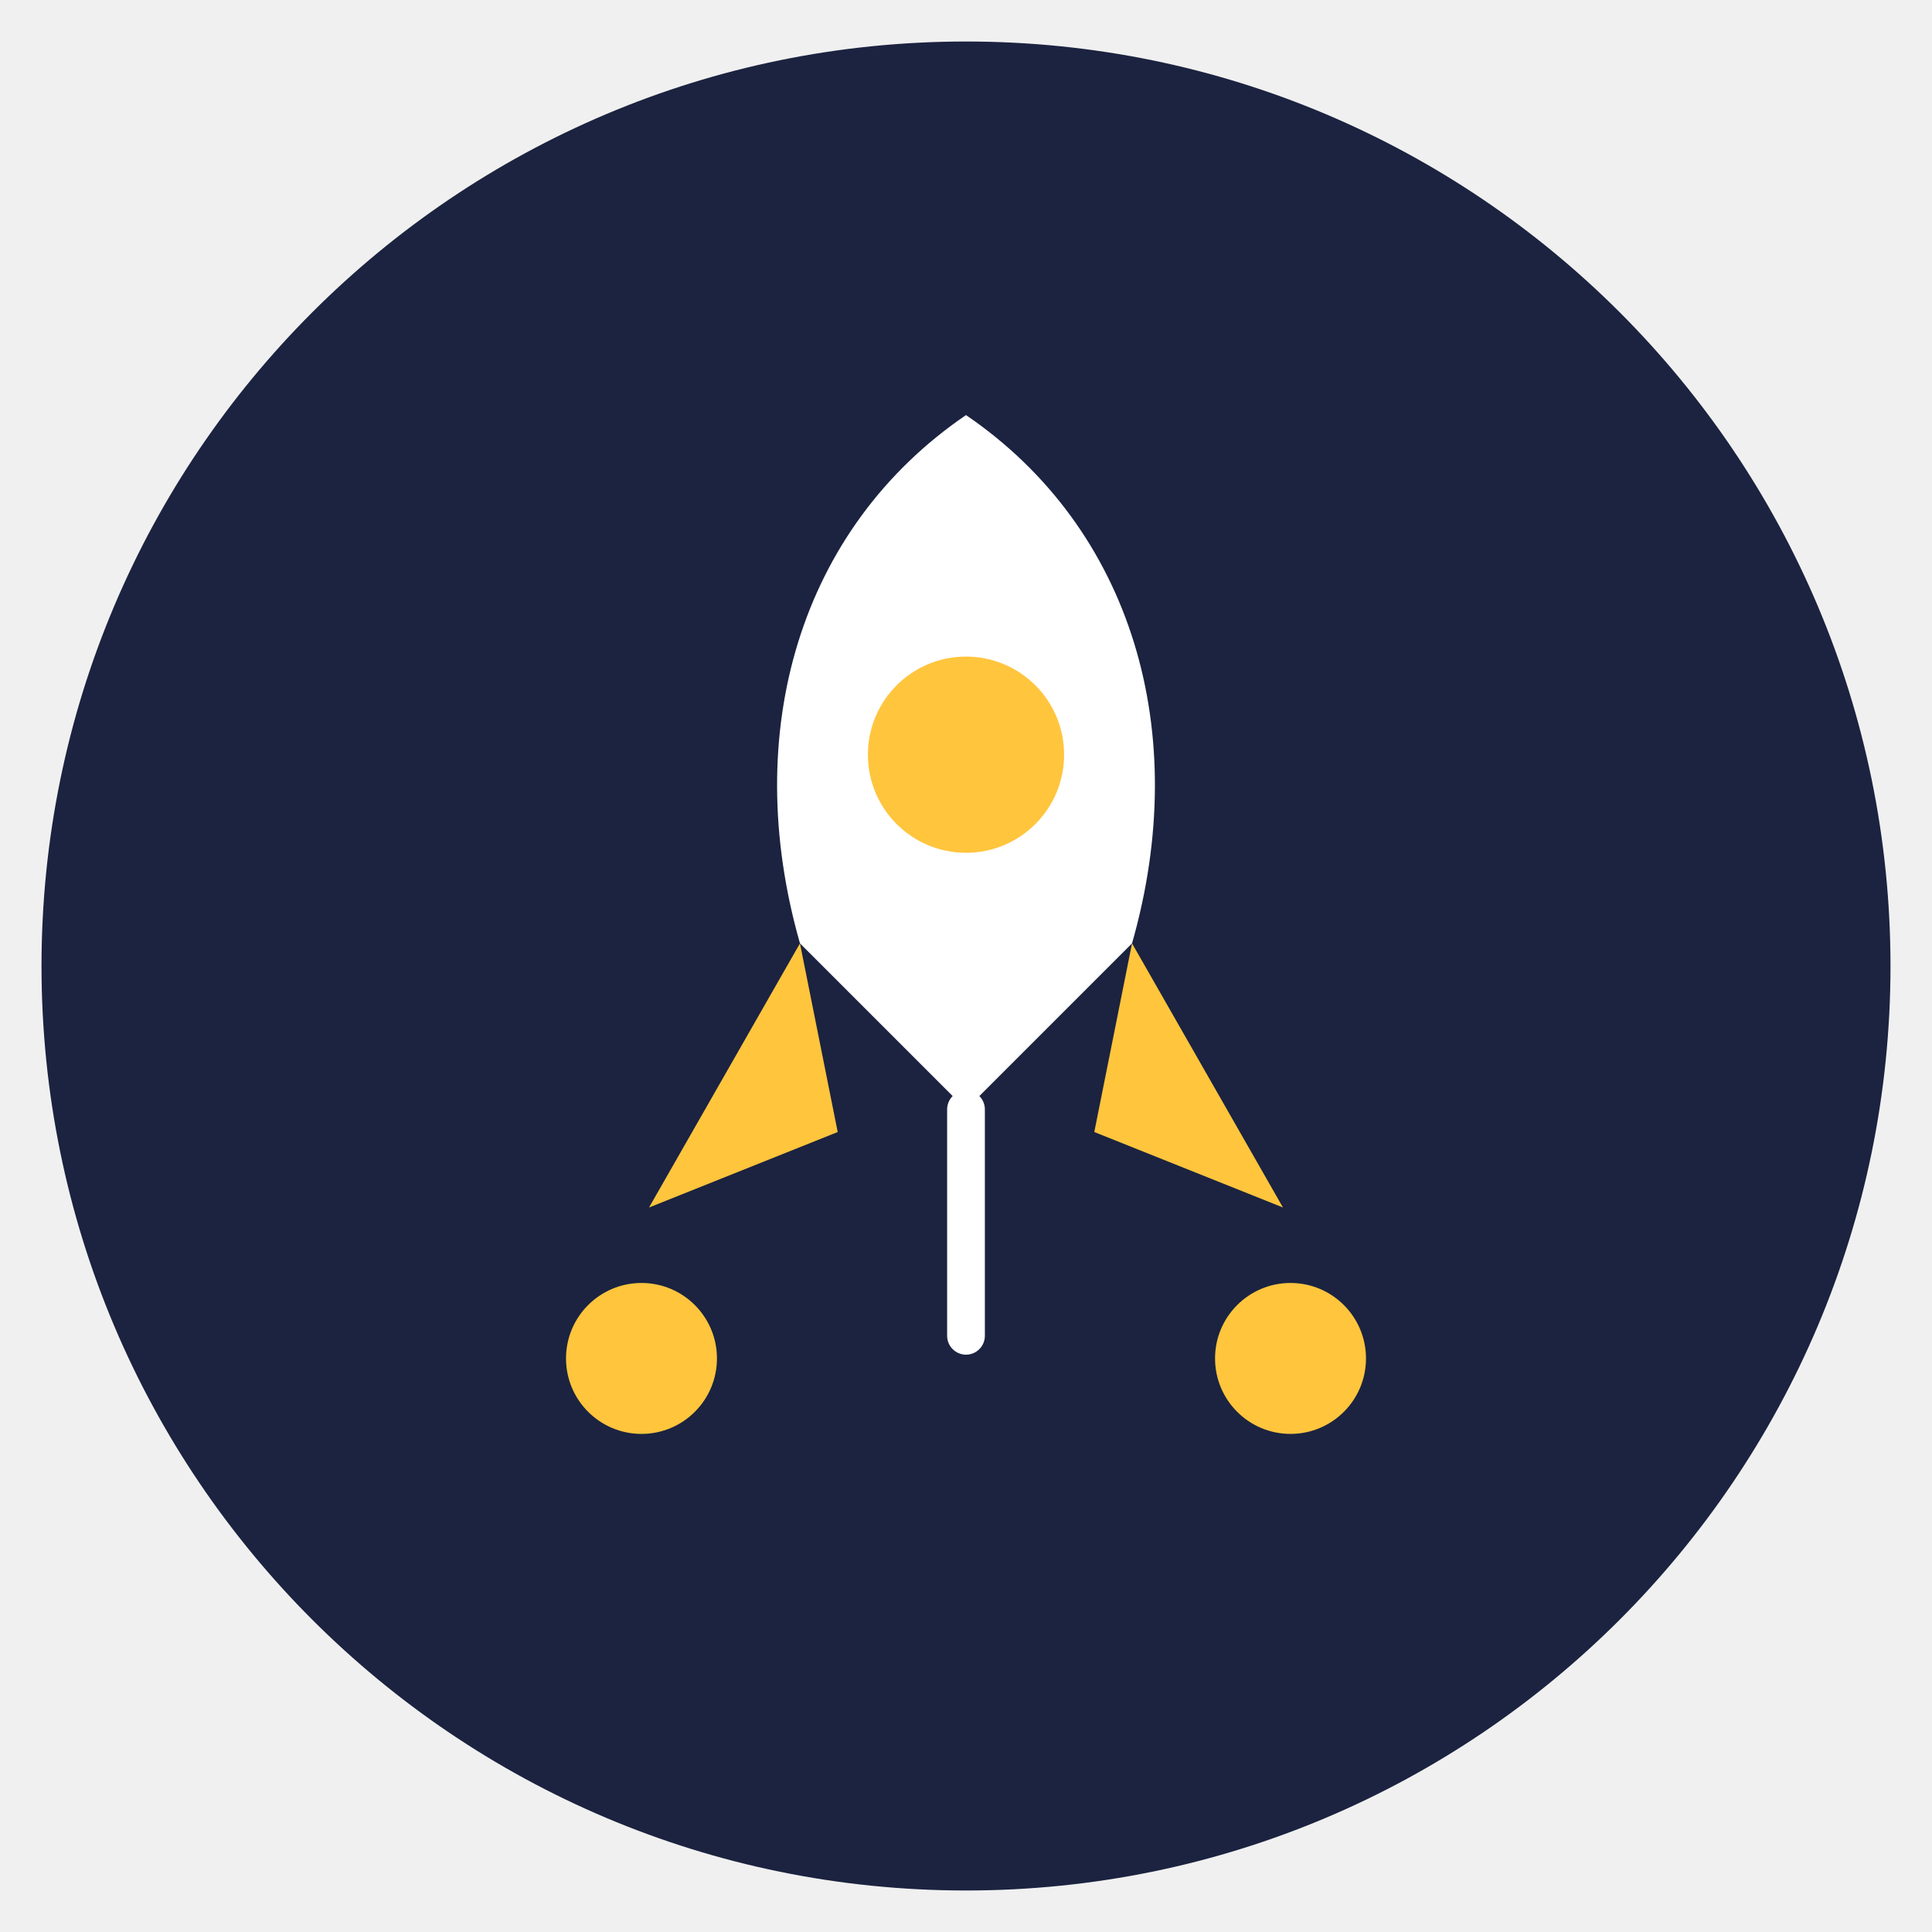
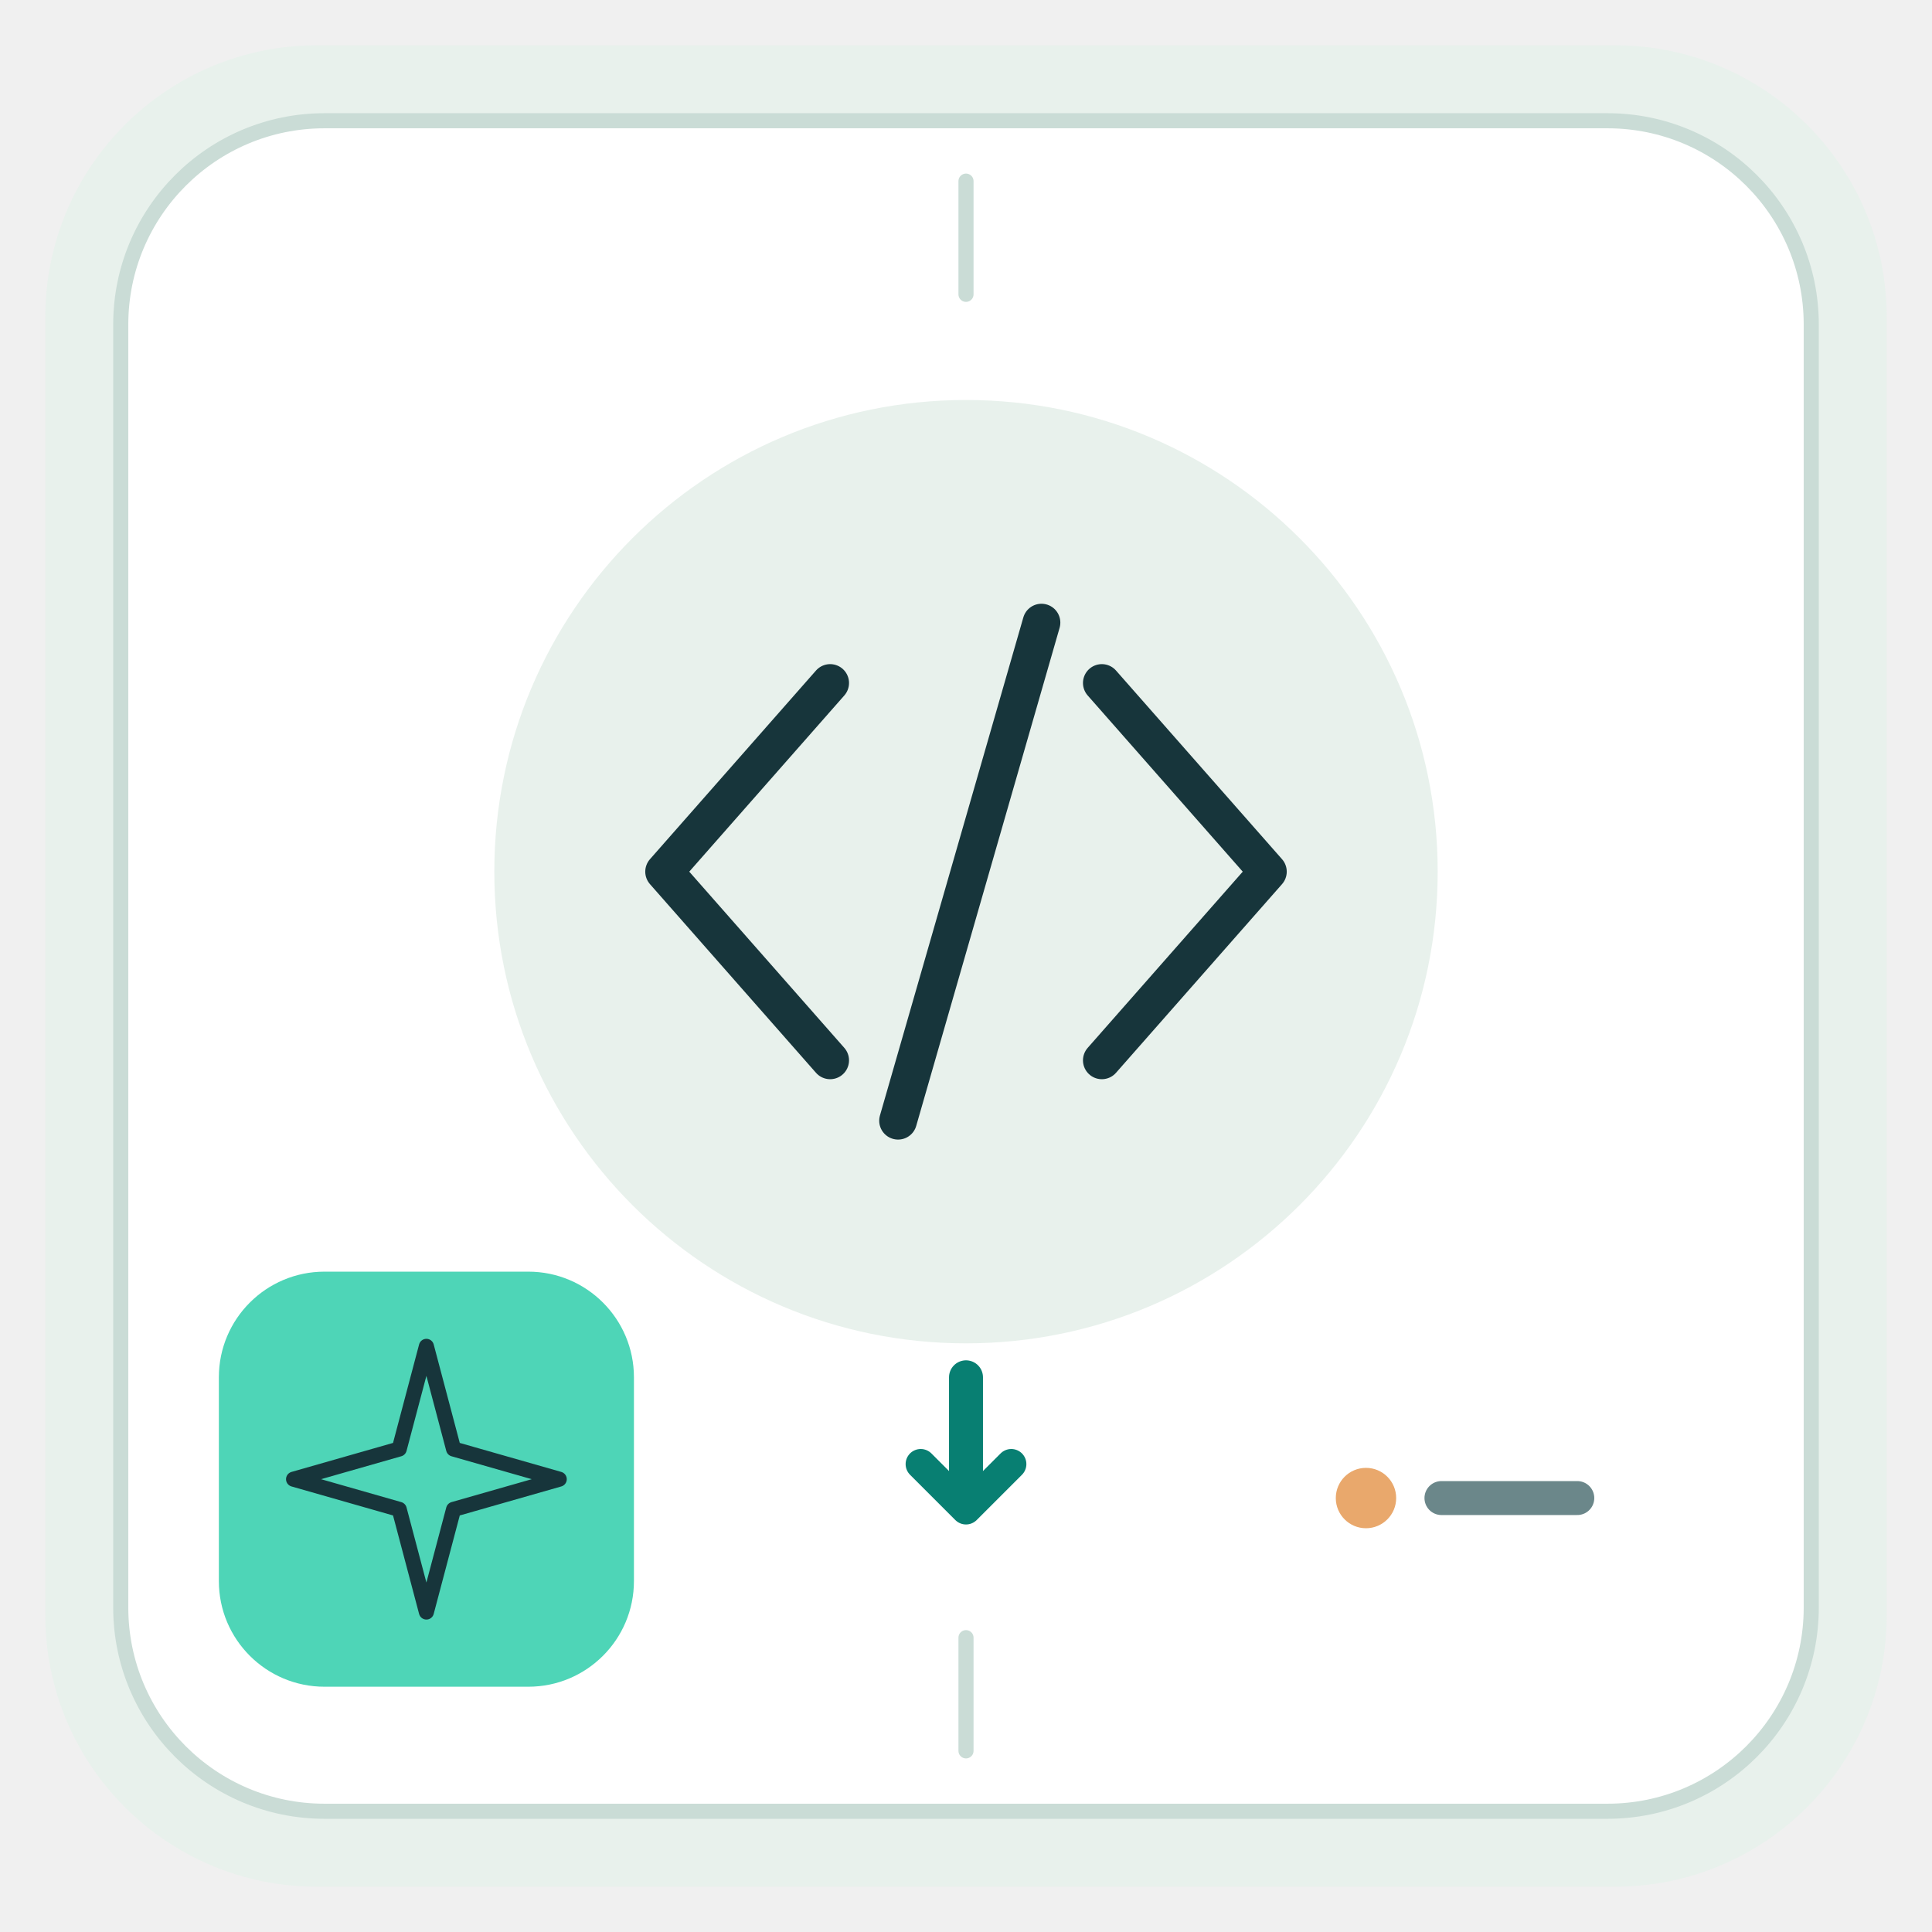
<svg xmlns="http://www.w3.org/2000/svg" viewBox="0 0 512 512" role="img" aria-labelledby="title description">
-   <circle cx="256" cy="256" r="245" fill="#1B2340" />
-   <path d="M256 110c44 30 60 84 44 140l-44 44-44-44c-16-56 0-110 44-140z" fill="#FFFFFF" />
-   <circle cx="256" cy="200" r="26" fill="#FFC53D" />
-   <path d="M212 250l-40 70 50-20zM300 250l40 70-50-20z" fill="#FFC53D" />
-   <path d="M256 294v60" fill="none" stroke="#FFFFFF" stroke-linecap="round" stroke-linejoin="round" stroke-width="10" />
-   <circle cx="170" cy="360" r="20" fill="#FFC53D" />
-   <circle cx="342" cy="360" r="20" fill="#FFC53D" />
+   <rect x="12" y="12" width="488" height="488" rx="72" fill="#E8F1EC" />
+   <rect x="32" y="32" width="448" height="448" rx="54" fill="#FFFFFF" stroke="#CADCD6" stroke-width="4" />
+   <path d="M256 48v30M256 434v30" stroke="#CADCD6" stroke-width="4" stroke-linecap="round" />
+   <circle cx="256" cy="231" r="125" fill="#E8F1EC" />
+   <g transform="translate(156 131) scale(2.00)" fill="none" stroke="#17353B" stroke-width="5" stroke-linecap="round" stroke-linejoin="round">
+     <path d="M32 25 10 50l22 25m36-50 22 25-22 25M60 17 41 83" />
+   </g>
+   <path d="M256 365v34" stroke="#087F72" stroke-width="9" stroke-linecap="round" />
+   <path d="m244 388 12 12 12-12" fill="none" stroke="#087F72" stroke-width="8" stroke-linecap="round" stroke-linejoin="round" />
+   <rect x="58" y="337" width="110" height="110" rx="28" fill="#4ED5B7" />
+   <g transform="translate(73 352) scale(0.80)" fill="none" stroke="#17353B" stroke-width="5" stroke-linecap="round" stroke-linejoin="round">
+     <path d="M50 6 59 40 94 50 59 60 50 94 41 60 6 50 41 40z" />
+   </g>
+   <circle cx="362" cy="397" r="8" fill="#E9A86C" />
+   <path d="M382 397h36" stroke="#6B878A" stroke-width="9" stroke-linecap="round" />
</svg>
